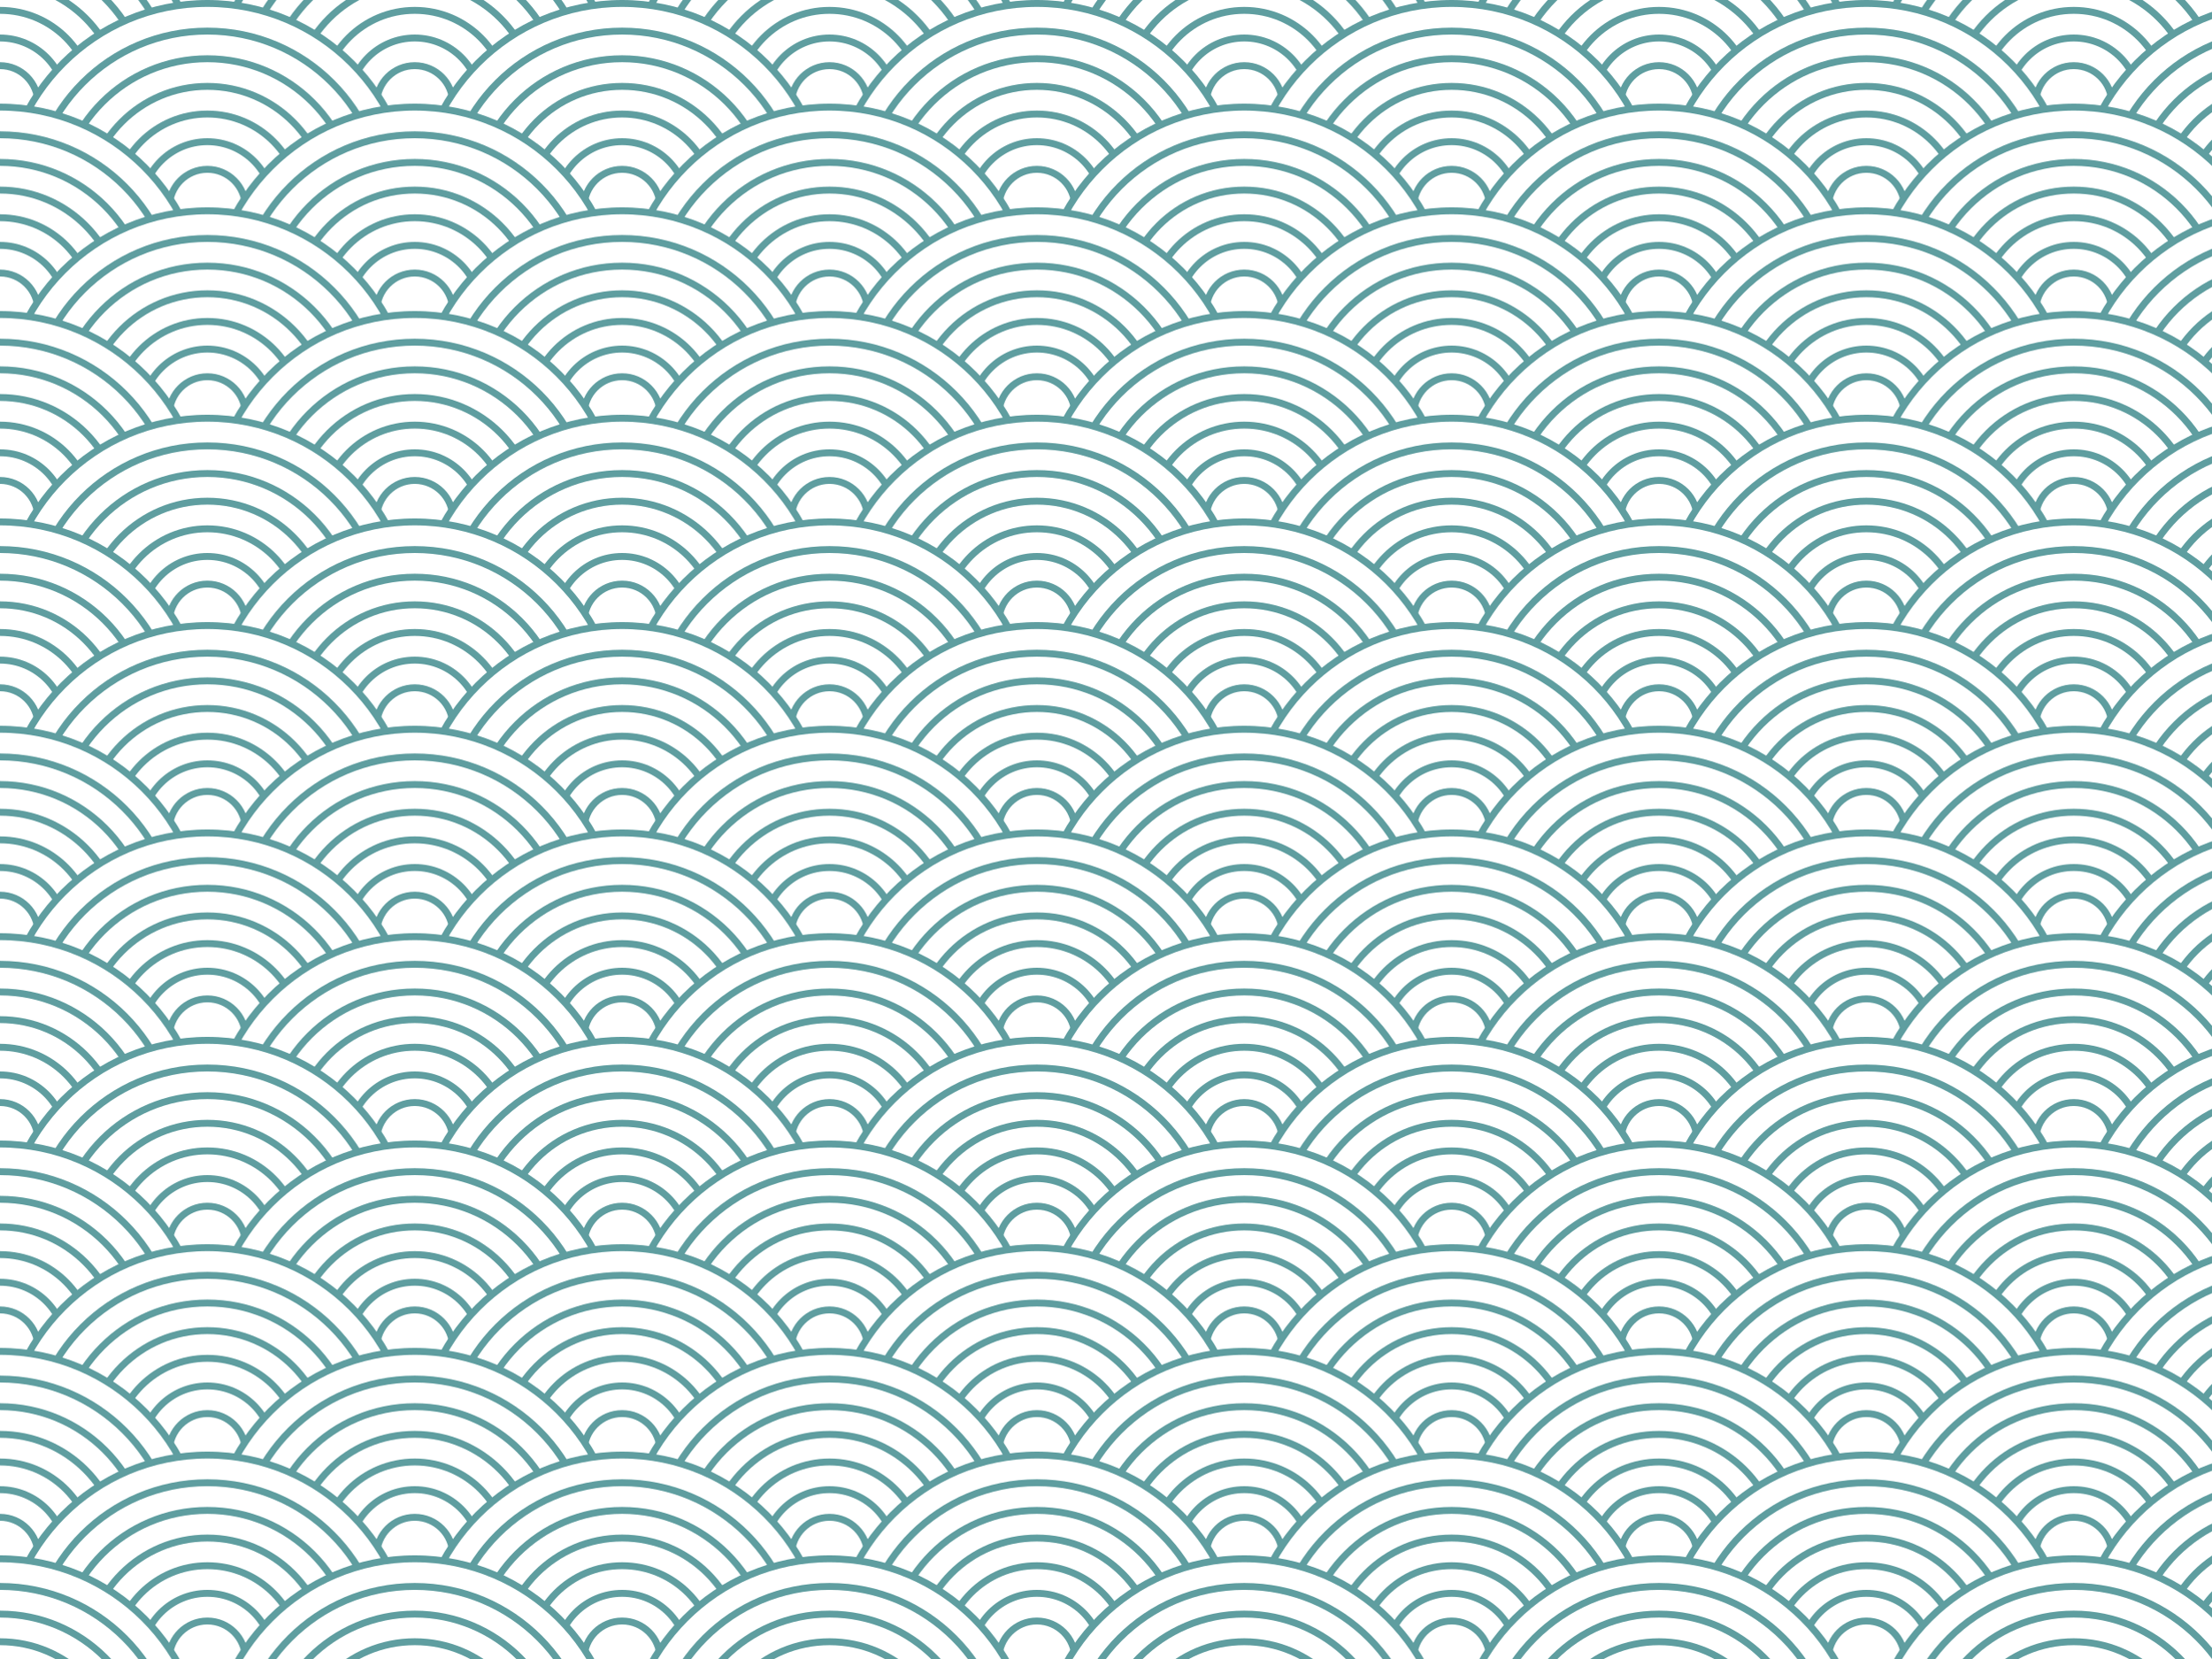
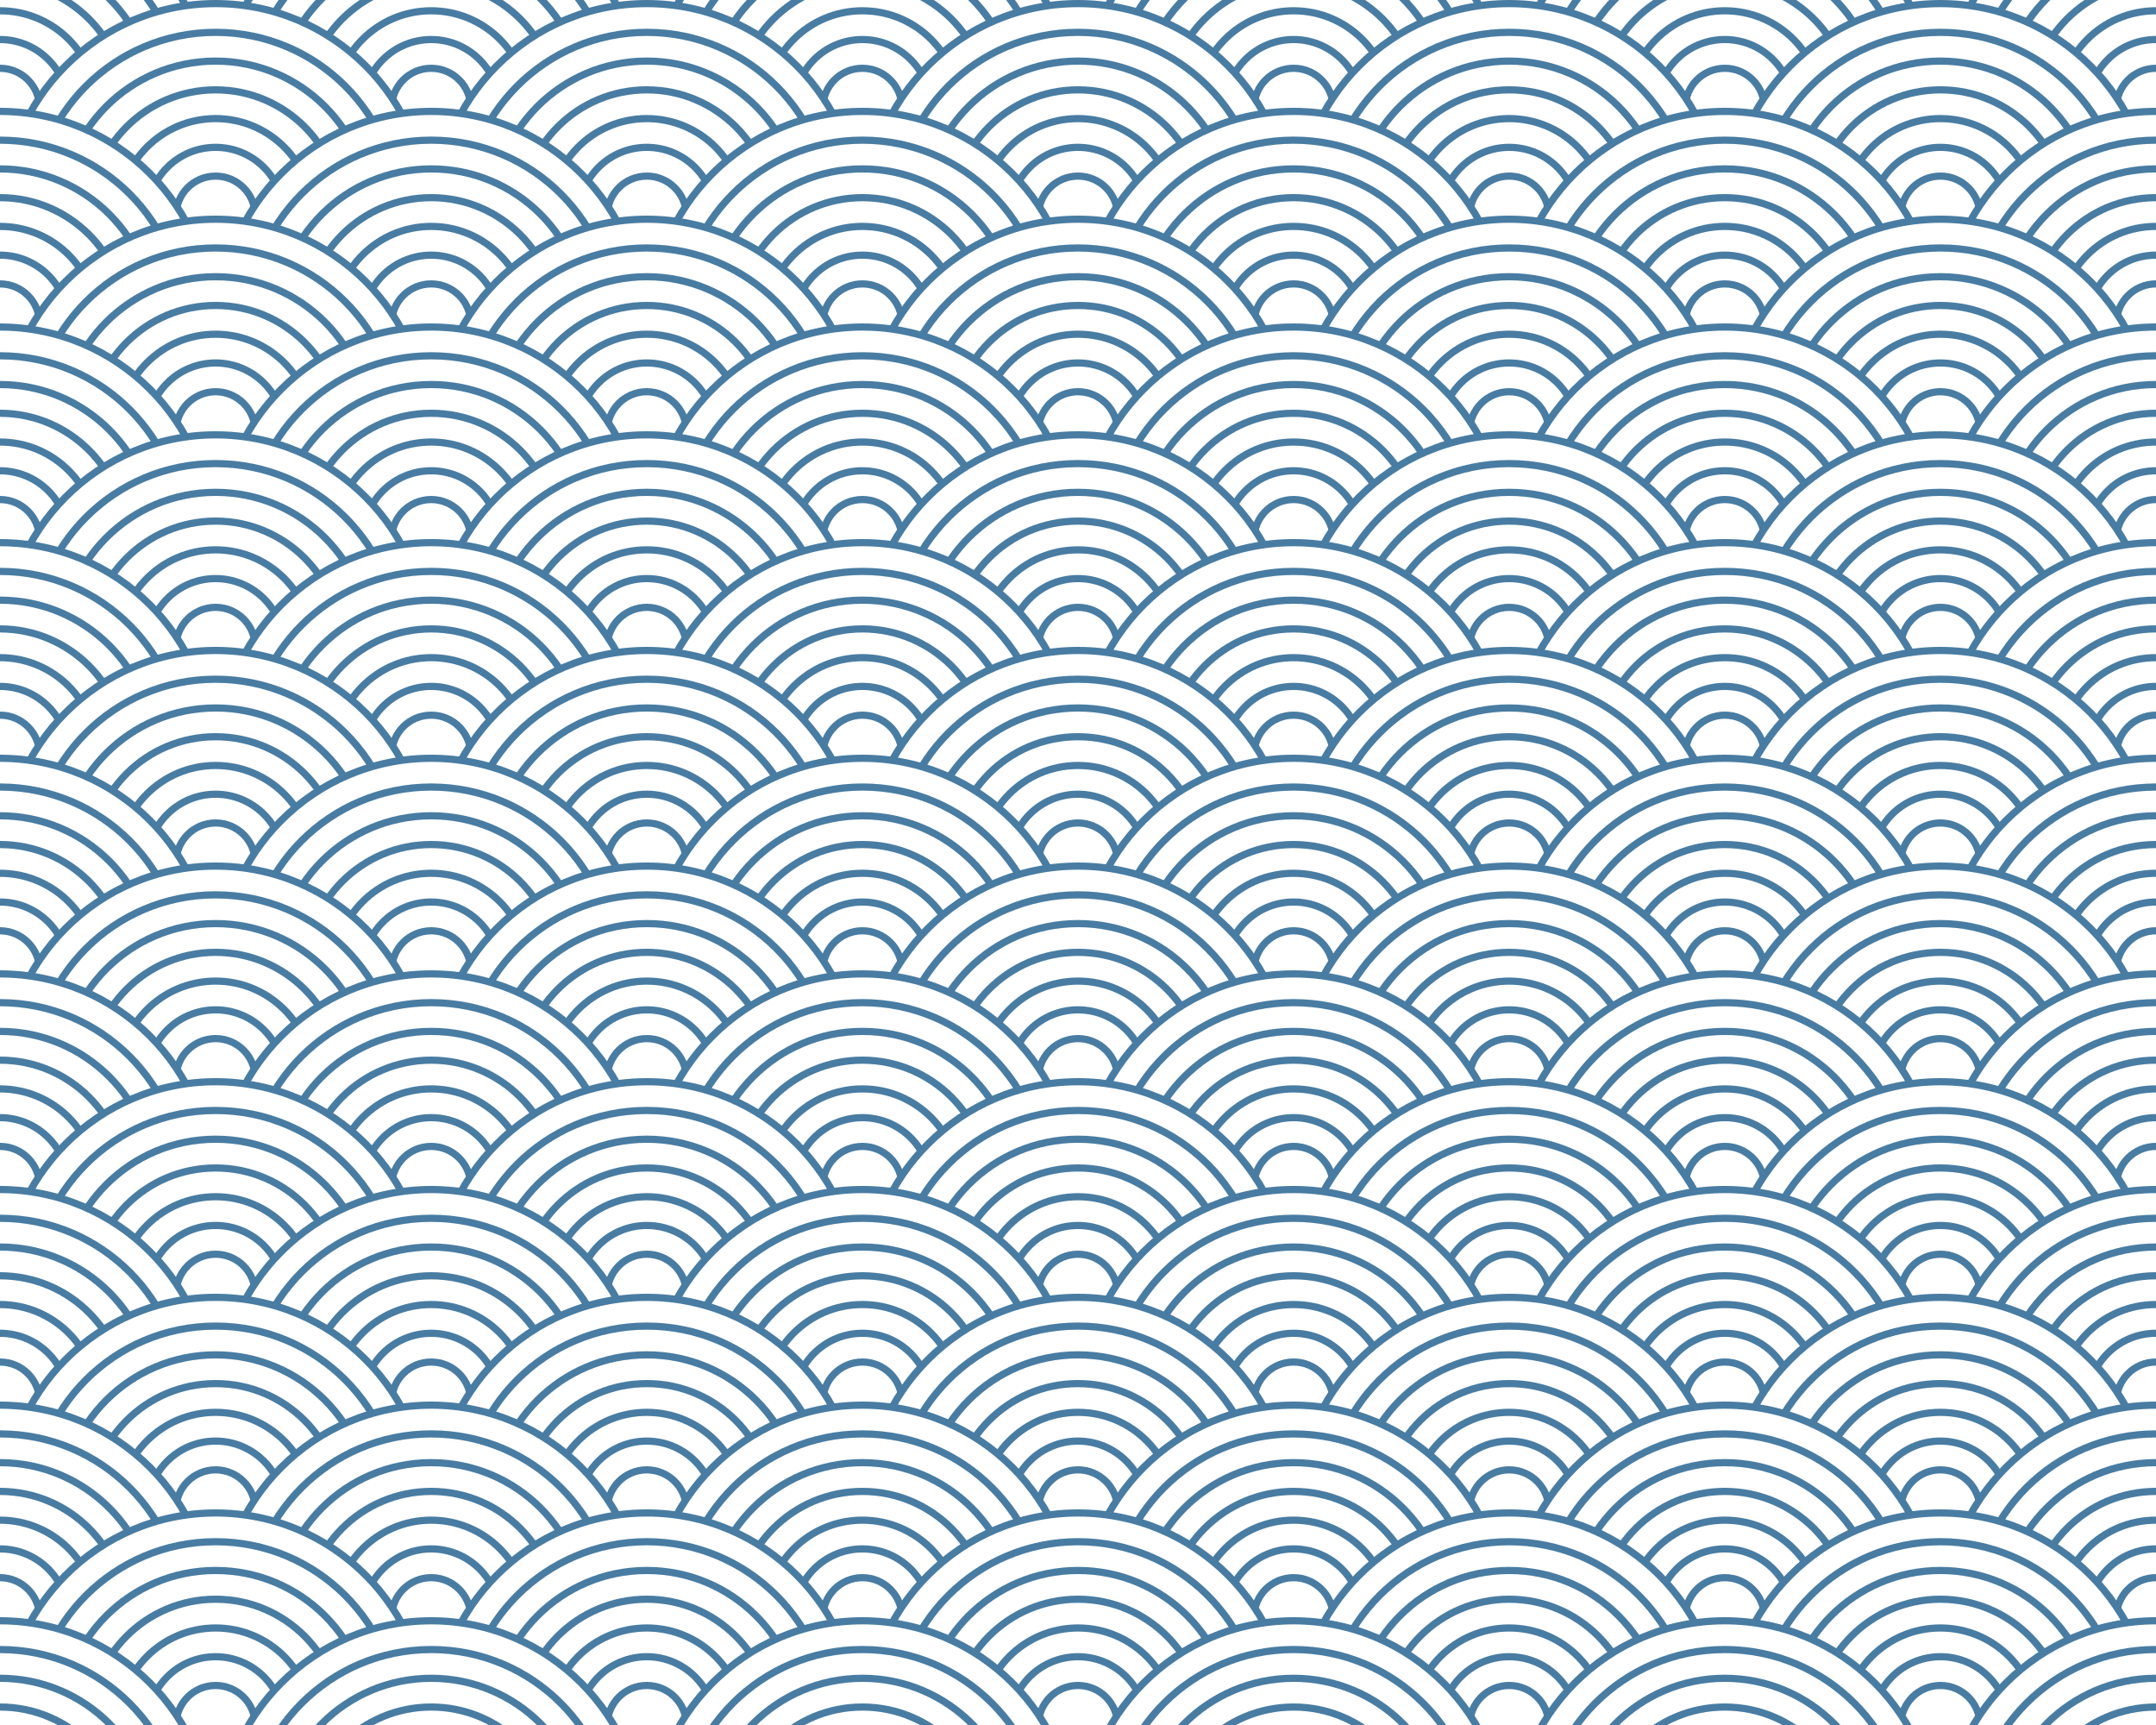
- <svg xmlns="http://www.w3.org/2000/svg" width="1600" height="1200" viewBox="0 0 1600 1200">
+ <svg xmlns="http://www.w3.org/2000/svg" viewBox="0 0 1500 1200">
+   <style>circle {fill: white;stroke: #497ca2;stroke-width: 5px}</style>
  <defs>
    <pattern id="waves" width="300" height="150" patternUnits="userSpaceOnUse">
-       <circle cx="150" cy="0" r="147.5" stroke-width="5" stroke="cadetblue" fill="white" />
-       <circle cx="150" cy="0" r="127.5" stroke-width="5" stroke="cadetblue" fill="white" />
-       <circle cx="150" cy="0" r="107.5" stroke-width="5" stroke="cadetblue" fill="white" />
-       <circle cx="150" cy="0" r="87.5" stroke-width="5" stroke="cadetblue" fill="white" />
-       <circle cx="150" cy="0" r="67.5" stroke-width="5" stroke="cadetblue" fill="white" />
-       <circle cx="150" cy="0" r="47.5" stroke-width="5" stroke="cadetblue" fill="white" />
-       <circle cx="150" cy="0" r="27.5" stroke-width="5" stroke="cadetblue" fill="white" />
-       <circle cx="0" cy="75" r="147.5" stroke-width="5" stroke="cadetblue" fill="white" />
-       <circle cx="0" cy="75" r="127.5" stroke-width="5" stroke="cadetblue" fill="white" />
-       <circle cx="0" cy="75" r="107.5" stroke-width="5" stroke="cadetblue" fill="white" />
-       <circle cx="0" cy="75" r="87.5" stroke-width="5" stroke="cadetblue" fill="white" />
-       <circle cx="0" cy="75" r="67.5" stroke-width="5" stroke="cadetblue" fill="white" />
-       <circle cx="0" cy="75" r="47.5" stroke-width="5" stroke="cadetblue" fill="white" />
-       <circle cx="0" cy="75" r="27.5" stroke-width="5" stroke="cadetblue" fill="white" />
-       <circle cx="300" cy="75" r="147.5" stroke-width="5" stroke="cadetblue" fill="white" />
-       <circle cx="300" cy="75" r="127.5" stroke-width="5" stroke="cadetblue" fill="white" />
-       <circle cx="300" cy="75" r="107.5" stroke-width="5" stroke="cadetblue" fill="white" />
-       <circle cx="300" cy="75" r="87.5" stroke-width="5" stroke="cadetblue" fill="white" />
-       <circle cx="300" cy="75" r="67.5" stroke-width="5" stroke="cadetblue" fill="white" />
-       <circle cx="300" cy="75" r="47.5" stroke-width="5" stroke="cadetblue" fill="white" />
-       <circle cx="300" cy="75" r="27.5" stroke-width="5" stroke="cadetblue" fill="white" />
-       <circle cx="150" cy="150" r="147.5" stroke-width="5" stroke="cadetblue" fill="white" />
-       <circle cx="150" cy="150" r="127.5" stroke-width="5" stroke="cadetblue" fill="white" />
-       <circle cx="150" cy="150" r="107.5" stroke-width="5" stroke="cadetblue" fill="white" />
-       <circle cx="150" cy="150" r="87.5" stroke-width="5" stroke="cadetblue" fill="white" />
-       <circle cx="150" cy="150" r="67.5" stroke-width="5" stroke="cadetblue" fill="white" />
-       <circle cx="150" cy="150" r="47.5" stroke-width="5" stroke="cadetblue" fill="white" />
-       <circle cx="150" cy="150" r="27.5" stroke-width="5" stroke="cadetblue" fill="white" />
-       <circle cx="0" cy="225" r="147.5" stroke-width="5" stroke="cadetblue" fill="white" />
-       <circle cx="0" cy="225" r="127.5" stroke-width="5" stroke="cadetblue" fill="white" />
-       <circle cx="0" cy="225" r="107.5" stroke-width="5" stroke="cadetblue" fill="white" />
-       <circle cx="0" cy="225" r="87.5" stroke-width="5" stroke="cadetblue" fill="white" />
-       <circle cx="0" cy="225" r="67.5" stroke-width="5" stroke="cadetblue" fill="white" />
-       <circle cx="0" cy="225" r="47.5" stroke-width="5" stroke="cadetblue" fill="white" />
-       <circle cx="0" cy="225" r="27.5" stroke-width="5" stroke="cadetblue" fill="white" />
-       <circle cx="300" cy="225" r="147.5" stroke-width="5" stroke="cadetblue" fill="white" />
-       <circle cx="300" cy="225" r="127.5" stroke-width="5" stroke="cadetblue" fill="white" />
-       <circle cx="300" cy="225" r="107.5" stroke-width="5" stroke="cadetblue" fill="white" />
-       <circle cx="300" cy="225" r="87.5" stroke-width="5" stroke="cadetblue" fill="white" />
-       <circle cx="300" cy="225" r="67.5" stroke-width="5" stroke="cadetblue" fill="white" />
-       <circle cx="300" cy="225" r="47.5" stroke-width="5" stroke="cadetblue" fill="white" />
-       <circle cx="300" cy="225" r="27.5" stroke-width="5" stroke="cadetblue" fill="white" />
+       <circle cx="150" cy="0" r="147.5" />
+       <circle cx="150" cy="0" r="127.5" />
+       <circle cx="150" cy="0" r="107.5" />
+       <circle cx="150" cy="0" r="87.5" />
+       <circle cx="150" cy="0" r="67.5" />
+       <circle cx="150" cy="0" r="47.5" />
+       <circle cx="150" cy="0" r="27.5" />
+       <circle cx="0" cy="75" r="147.5" />
+       <circle cx="0" cy="75" r="127.5" />
+       <circle cx="0" cy="75" r="107.5" />
+       <circle cx="0" cy="75" r="87.5" />
+       <circle cx="0" cy="75" r="67.5" />
+       <circle cx="0" cy="75" r="47.5" />
+       <circle cx="0" cy="75" r="27.5" />
+       <circle cx="300" cy="75" r="147.5" />
+       <circle cx="300" cy="75" r="127.5" />
+       <circle cx="300" cy="75" r="107.5" />
+       <circle cx="300" cy="75" r="87.5" />
+       <circle cx="300" cy="75" r="67.5" />
+       <circle cx="300" cy="75" r="47.5" />
+       <circle cx="300" cy="75" r="27.5" />
+       <circle cx="150" cy="150" r="147.5" />
+       <circle cx="150" cy="150" r="127.5" />
+       <circle cx="150" cy="150" r="107.5" />
+       <circle cx="150" cy="150" r="87.5" />
+       <circle cx="150" cy="150" r="67.5" />
+       <circle cx="150" cy="150" r="47.5" />
+       <circle cx="150" cy="150" r="27.5" />
+       <circle cx="0" cy="225" r="147.5" />
+       <circle cx="0" cy="225" r="127.5" />
+       <circle cx="0" cy="225" r="107.5" />
+       <circle cx="0" cy="225" r="87.5" />
+       <circle cx="0" cy="225" r="67.5" />
+       <circle cx="0" cy="225" r="47.5" />
+       <circle cx="0" cy="225" r="27.5" />
+       <circle cx="300" cy="225" r="147.5" />
+       <circle cx="300" cy="225" r="127.5" />
+       <circle cx="300" cy="225" r="107.5" />
+       <circle cx="300" cy="225" r="87.5" />
+       <circle cx="300" cy="225" r="67.5" />
+       <circle cx="300" cy="225" r="47.5" />
+       <circle cx="300" cy="225" r="27.5" />
    </pattern>
  </defs>
  <rect x="0" y="0" height="1200" width="1600" fill="url(#waves)" />
</svg>
